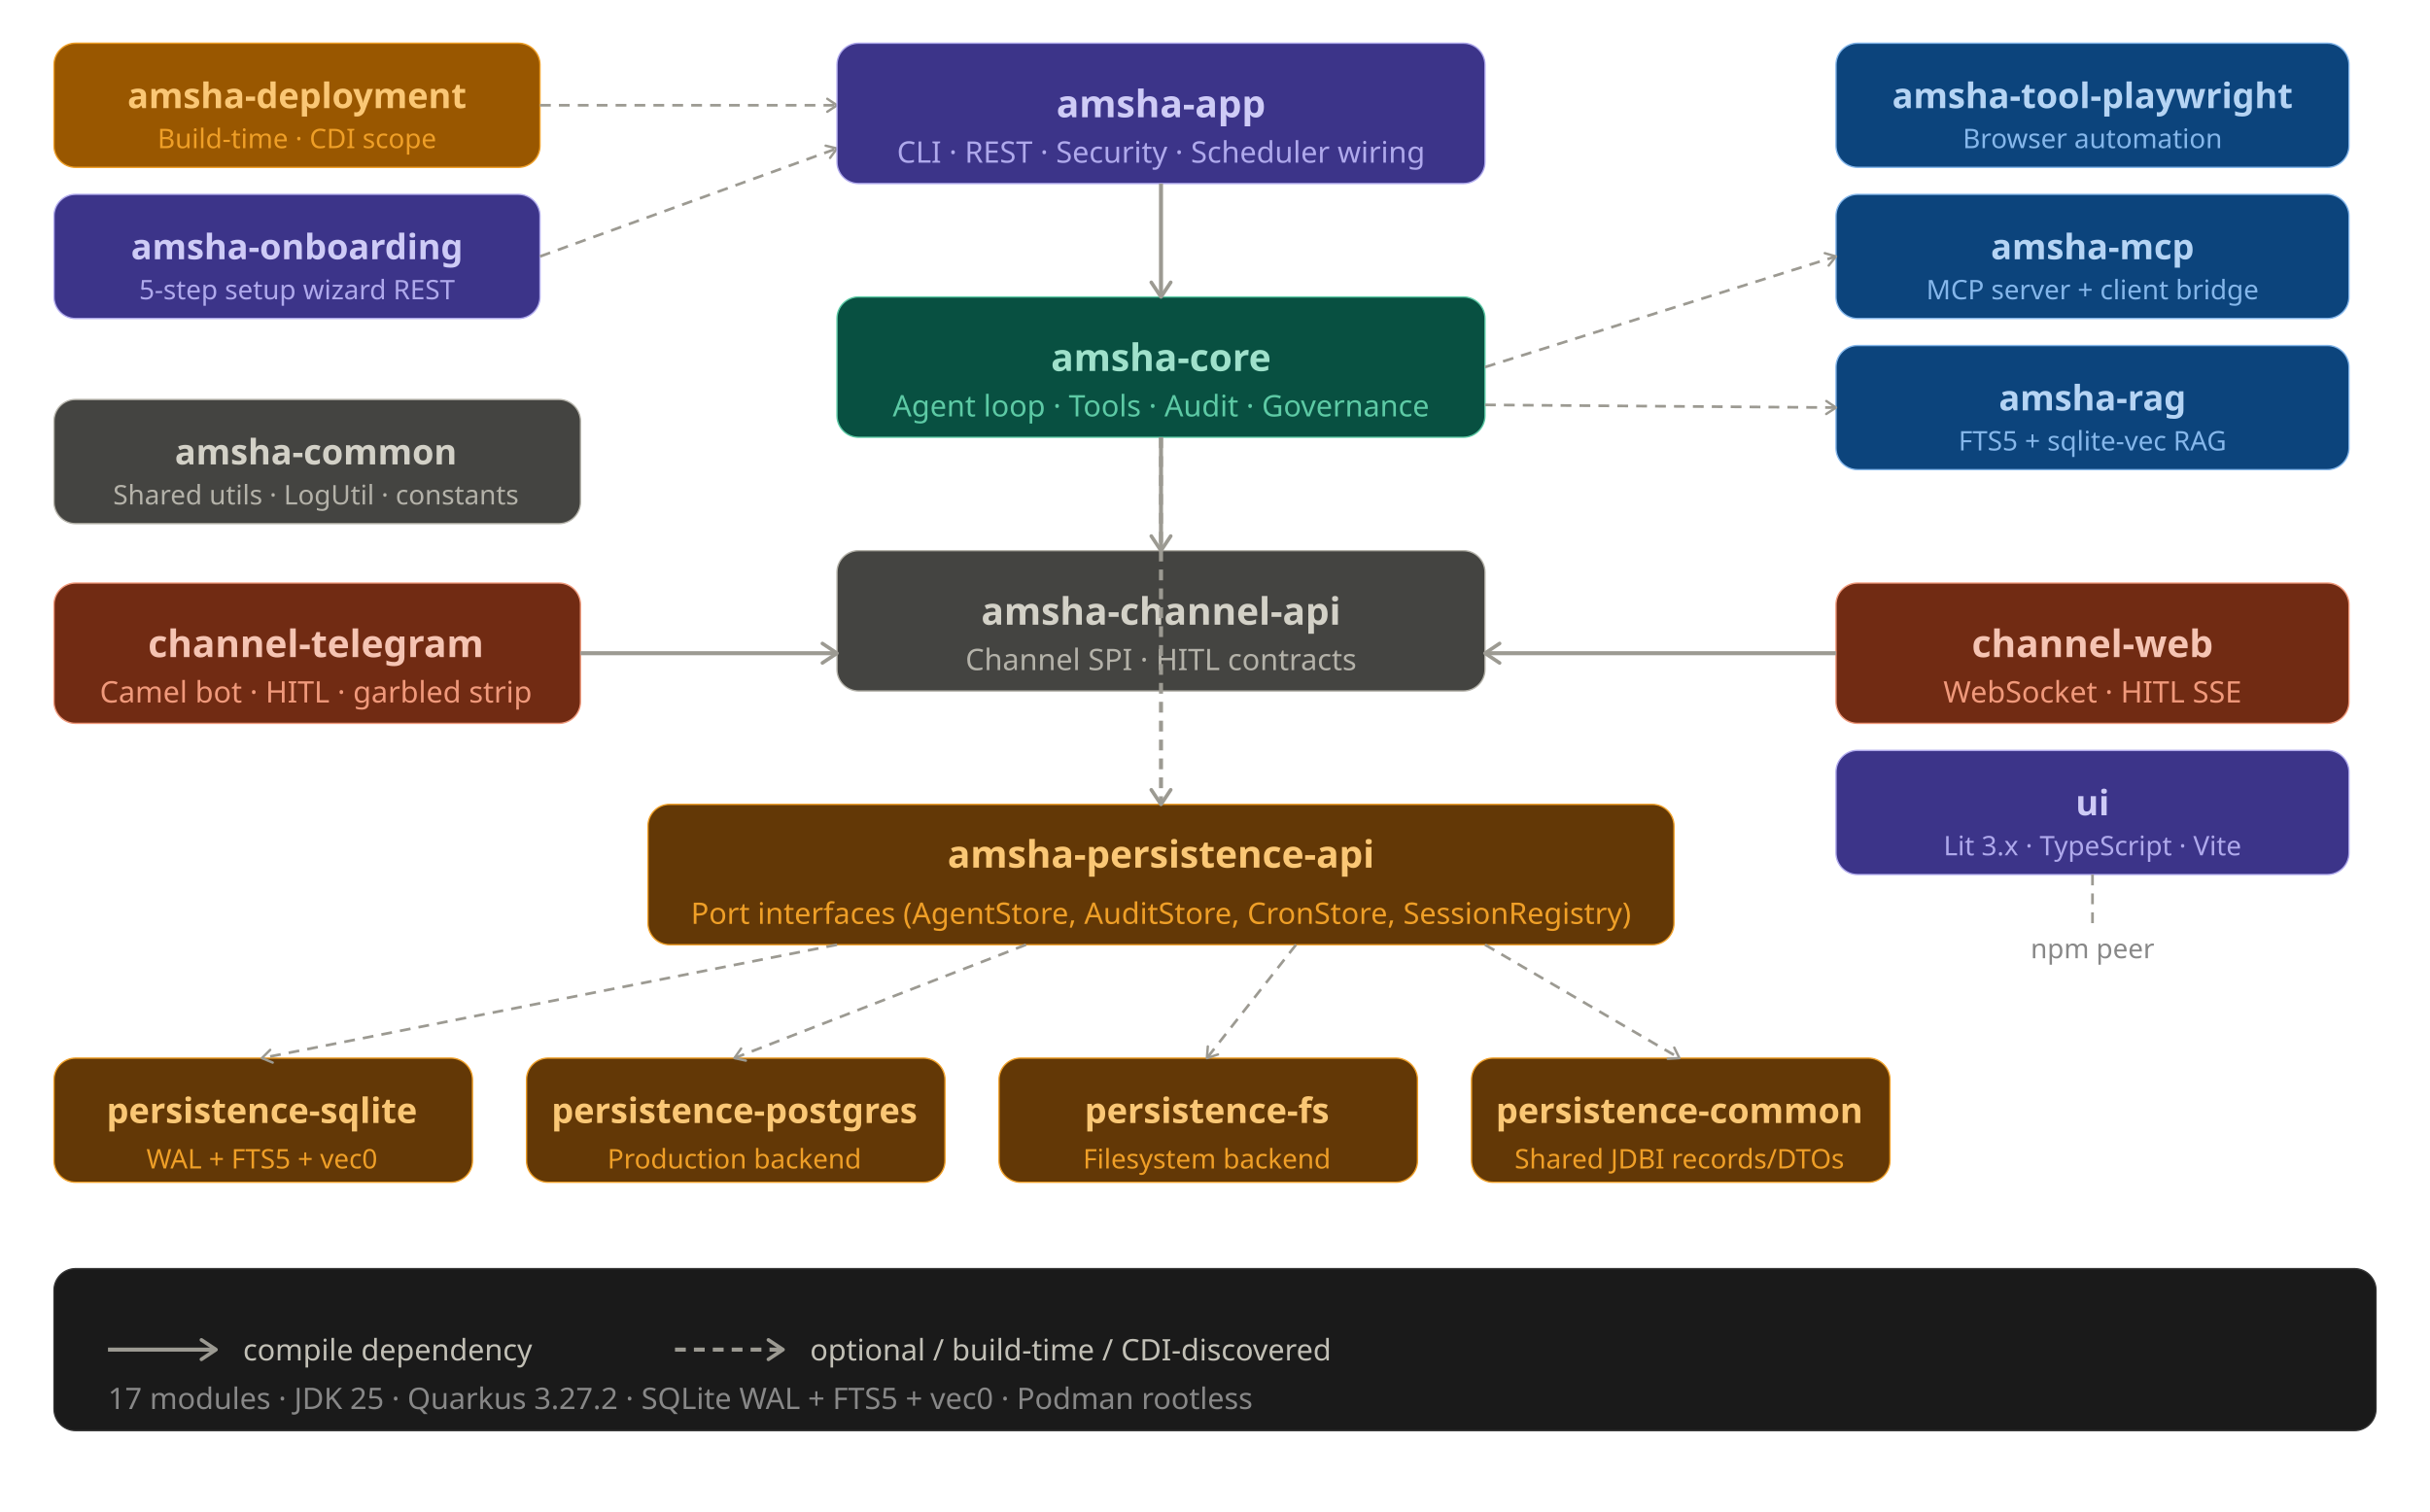
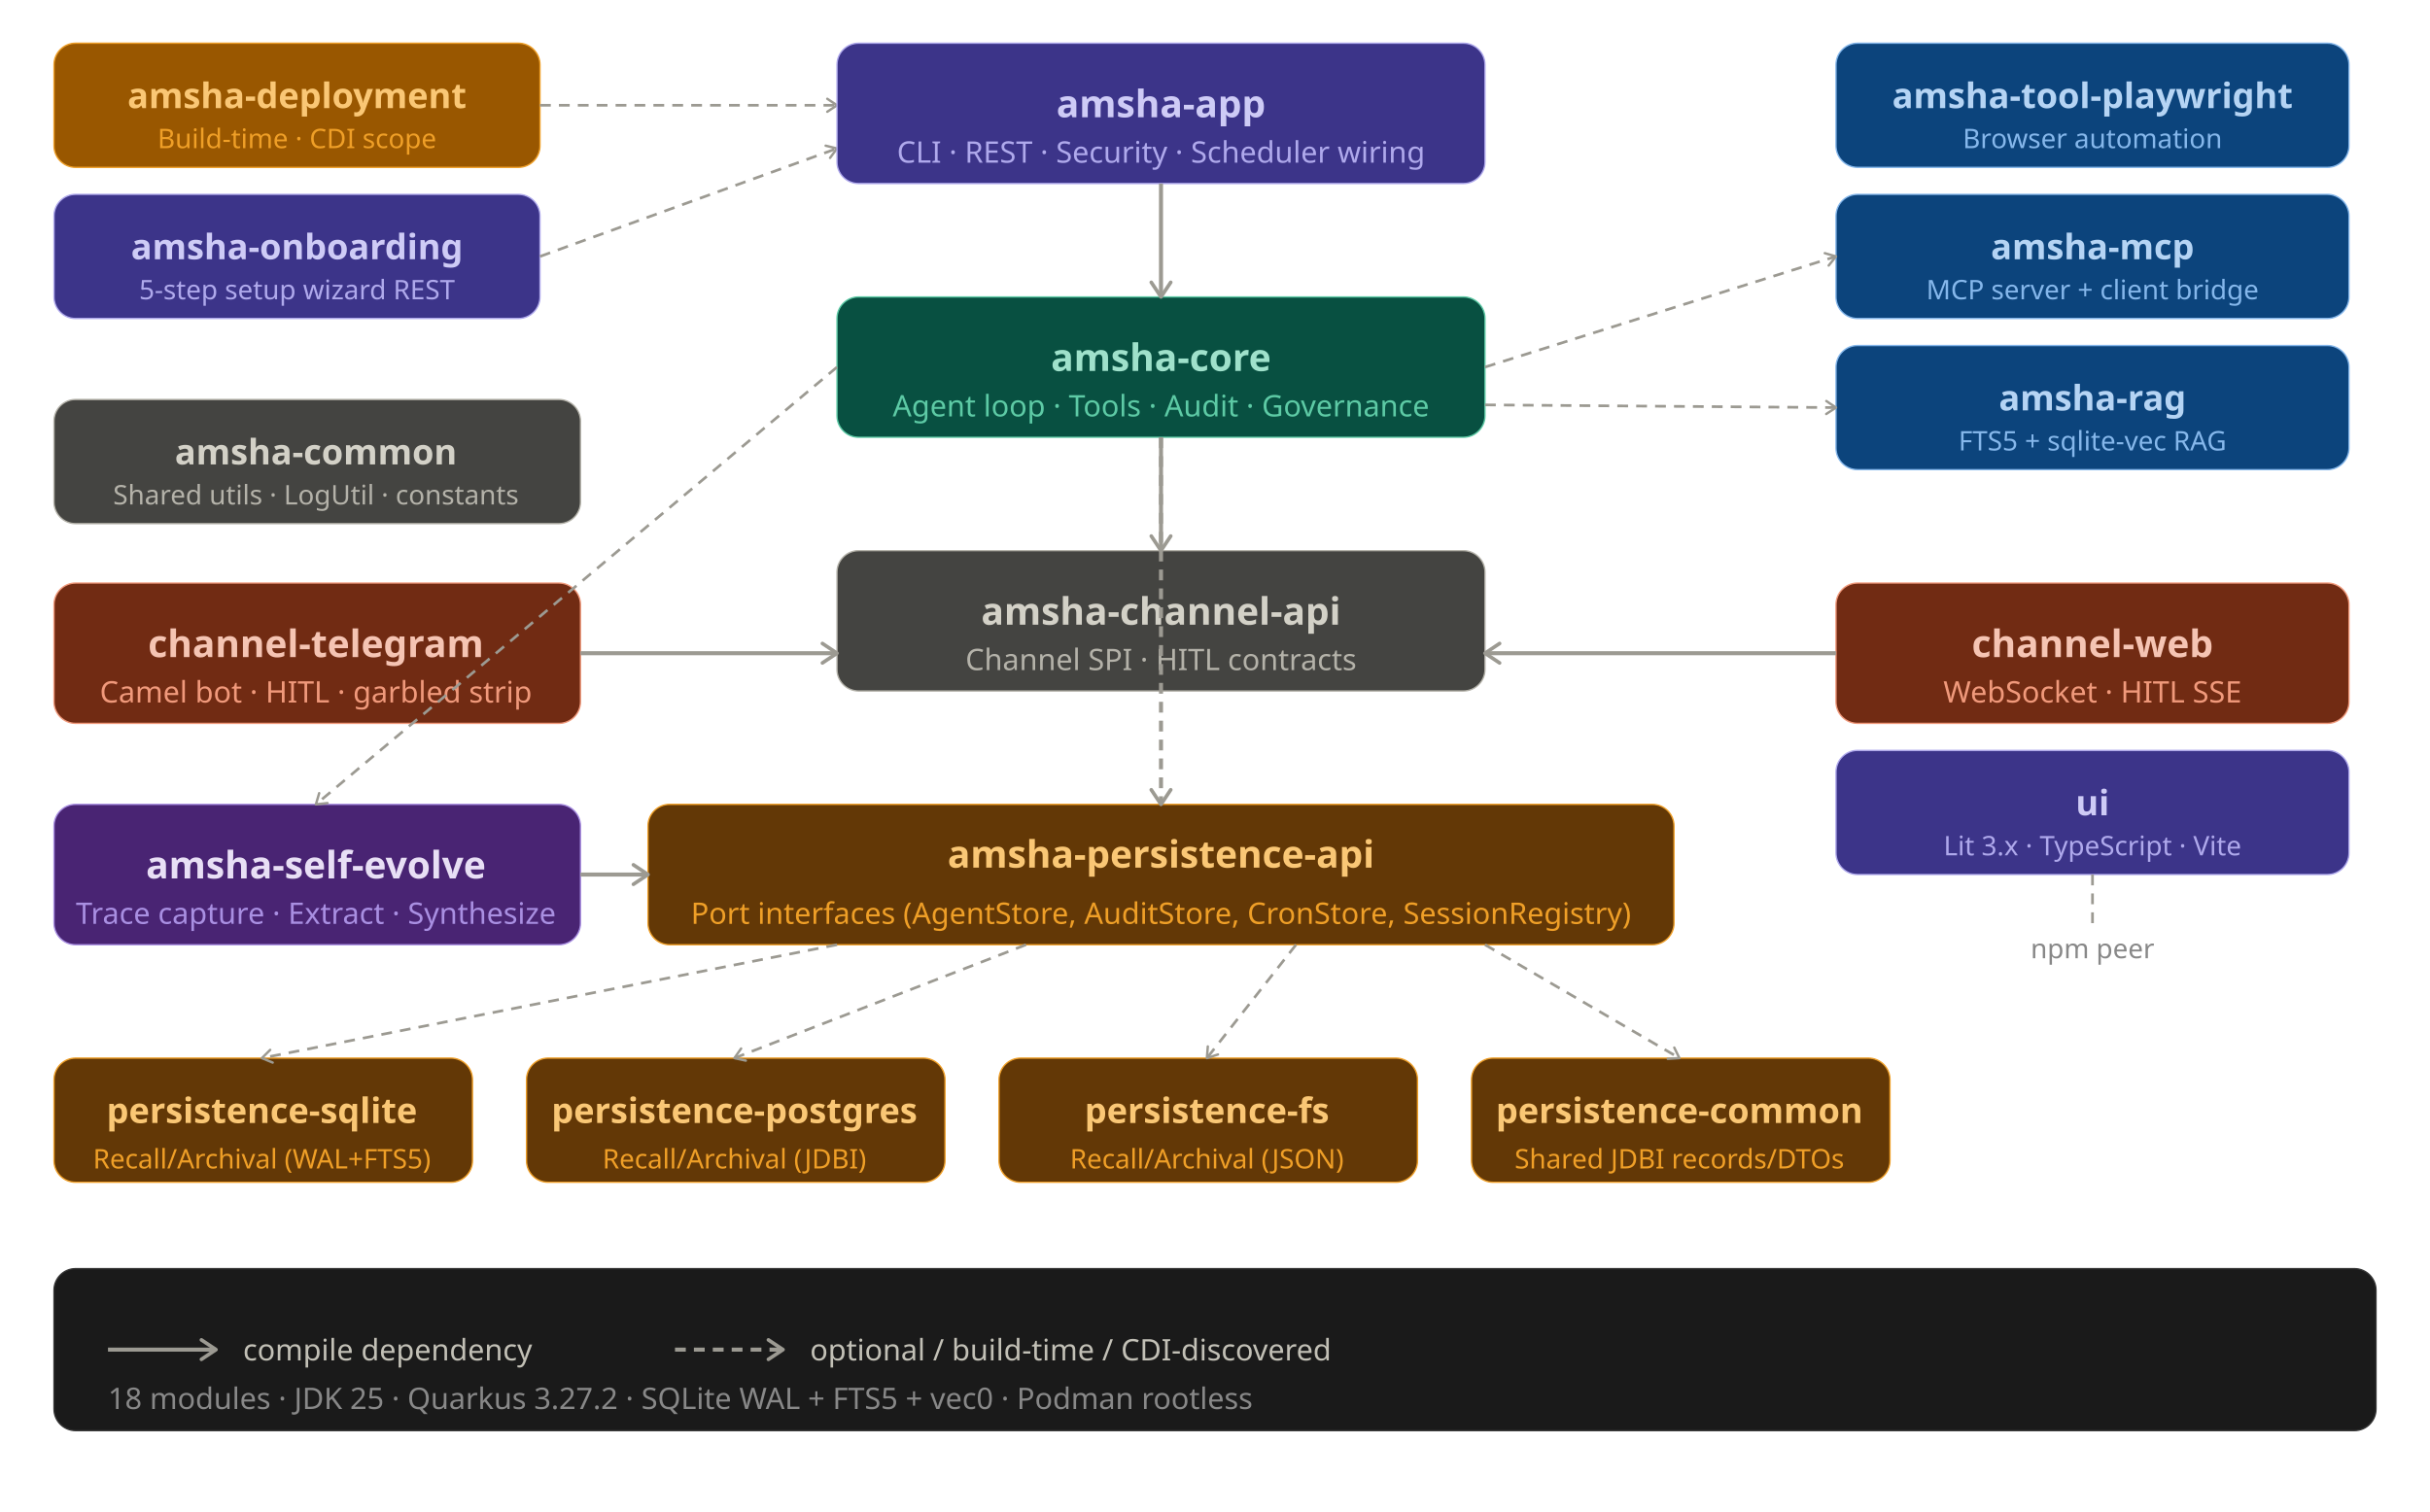
<svg xmlns="http://www.w3.org/2000/svg" width="100%" viewBox="0 0 900 560">
  <defs>
    <marker id="arrow" viewBox="0 0 10 10" refX="8" refY="5" markerWidth="6" markerHeight="6" orient="auto-start-reverse">
      <path d="M2 1L8 5L2 9" fill="none" stroke="context-stroke" stroke-width="1.5" stroke-linecap="round" stroke-linejoin="round" />
    </marker>
  </defs>
  <g font-family="'Segoe UI', system-ui, sans-serif">
    <rect x="20" y="16" width="180" height="46" rx="8" fill="#995700" stroke="#ef9f27" stroke-width="0.5" />
    <text x="110" y="35" text-anchor="middle" dominant-baseline="central" font-size="13" font-weight="600" fill="#fac775">amsha-deployment</text>
    <text x="110" y="51" text-anchor="middle" dominant-baseline="central" font-size="10" fill="#ef9f27">Build-time · CDI scope</text>
    <rect x="20" y="72" width="180" height="46" rx="8" fill="#3c3489" stroke="#afa9ec" stroke-width="0.5" />
    <text x="110" y="91" text-anchor="middle" dominant-baseline="central" font-size="13" font-weight="600" fill="#cecbf6">amsha-onboarding</text>
    <text x="110" y="107" text-anchor="middle" dominant-baseline="central" font-size="10" fill="#afa9ec">5-step setup wizard REST</text>
  </g>
  <line x1="200" y1="39" x2="310" y2="39" stroke="#9c9a92" stroke-width="1" stroke-dasharray="4 3" marker-end="url(#arrow)" />
  <line x1="200" y1="95" x2="310" y2="55" stroke="#9c9a92" stroke-width="1" stroke-dasharray="4 3" marker-end="url(#arrow)" />
  <g font-family="'Segoe UI', system-ui, sans-serif">
    <rect x="680" y="16" width="190" height="46" rx="8" fill="#0c447c" stroke="#85b7eb" stroke-width="0.5" />
    <text x="775" y="35" text-anchor="middle" dominant-baseline="central" font-size="13" font-weight="600" fill="#b5d4f4">amsha-tool-playwright</text>
    <text x="775" y="51" text-anchor="middle" dominant-baseline="central" font-size="10" fill="#85b7eb">Browser automation</text>
    <rect x="680" y="72" width="190" height="46" rx="8" fill="#0c447c" stroke="#85b7eb" stroke-width="0.5" />
    <text x="775" y="91" text-anchor="middle" dominant-baseline="central" font-size="13" font-weight="600" fill="#b5d4f4">amsha-mcp</text>
    <text x="775" y="107" text-anchor="middle" dominant-baseline="central" font-size="10" fill="#85b7eb">MCP server + client bridge</text>
    <rect x="680" y="128" width="190" height="46" rx="8" fill="#0c447c" stroke="#85b7eb" stroke-width="0.5" />
    <text x="775" y="147" text-anchor="middle" dominant-baseline="central" font-size="13" font-weight="600" fill="#b5d4f4">amsha-rag</text>
    <text x="775" y="163" text-anchor="middle" dominant-baseline="central" font-size="10" fill="#85b7eb">FTS5 + sqlite-vec RAG</text>
  </g>
  <g font-family="'Segoe UI', system-ui, sans-serif">
    <rect x="310" y="16" width="240" height="52" rx="8" fill="#3c3489" stroke="#afa9ec" stroke-width="0.5" />
    <text x="430" y="38" text-anchor="middle" dominant-baseline="central" font-size="14" font-weight="600" fill="#cecbf6">amsha-app</text>
    <text x="430" y="56" text-anchor="middle" dominant-baseline="central" font-size="11" fill="#afa9ec">CLI · REST · Security · Scheduler wiring</text>
    <rect x="310" y="110" width="240" height="52" rx="8" fill="#085041" stroke="#5dcaa5" stroke-width="0.5" />
    <text x="430" y="132" text-anchor="middle" dominant-baseline="central" font-size="14" font-weight="600" fill="#9fe1cb">amsha-core</text>
    <text x="430" y="150" text-anchor="middle" dominant-baseline="central" font-size="11" fill="#5dcaa5">Agent loop · Tools · Audit · Governance</text>
    <rect x="310" y="204" width="240" height="52" rx="8" fill="#444441" stroke="#b4b2a9" stroke-width="0.5" />
    <text x="430" y="226" text-anchor="middle" dominant-baseline="central" font-size="14" font-weight="600" fill="#d3d1c7">amsha-channel-api</text>
    <text x="430" y="244" text-anchor="middle" dominant-baseline="central" font-size="11" fill="#b4b2a9">Channel SPI · HITL contracts</text>
    <rect x="240" y="298" width="380" height="52" rx="8" fill="#633806" stroke="#ef9f27" stroke-width="0.5" />
    <text x="430" y="316" text-anchor="middle" dominant-baseline="central" font-size="14" font-weight="600" fill="#fac775">amsha-persistence-api</text>
    <text x="430" y="338" text-anchor="middle" dominant-baseline="central" font-size="11" fill="#ef9f27">Port interfaces (AgentStore, AuditStore, CronStore, SessionRegistry)</text>
  </g>
  <g font-family="'Segoe UI', system-ui, sans-serif">
    <rect x="20" y="148" width="195" height="46" rx="8" fill="#444441" stroke="#b4b2a9" stroke-width="0.5" />
    <text x="117" y="167" text-anchor="middle" dominant-baseline="central" font-size="13" font-weight="600" fill="#d3d1c7">amsha-common</text>
    <text x="117" y="183" text-anchor="middle" dominant-baseline="central" font-size="10" fill="#b4b2a9">Shared utils · LogUtil · constants</text>
    <rect x="20" y="216" width="195" height="52" rx="8" fill="#712b13" stroke="#f0997b" stroke-width="0.5" />
    <text x="117" y="238" text-anchor="middle" dominant-baseline="central" font-size="14" font-weight="600" fill="#f5c4b3">channel-telegram</text>
    <text x="117" y="256" text-anchor="middle" dominant-baseline="central" font-size="11" fill="#f0997b">Camel bot · HITL · garbled strip</text>
+     <rect x="20" y="298" width="195" height="52" rx="8" fill="#492473" stroke="#a98fe2" stroke-width="0.5" />
+     <text x="117" y="320" text-anchor="middle" dominant-baseline="central" font-size="14" font-weight="600" fill="#e8dff5">amsha-self-evolve</text>
+     <text x="117" y="338" text-anchor="middle" dominant-baseline="central" font-size="11" fill="#a98fe2">Trace capture · Extract · Synthesize</text>
  </g>
  <g font-family="'Segoe UI', system-ui, sans-serif">
    <rect x="680" y="216" width="190" height="52" rx="8" fill="#712b13" stroke="#f0997b" stroke-width="0.5" />
    <text x="775" y="238" text-anchor="middle" dominant-baseline="central" font-size="14" font-weight="600" fill="#f5c4b3">channel-web</text>
    <text x="775" y="256" text-anchor="middle" dominant-baseline="central" font-size="11" fill="#f0997b">WebSocket · HITL SSE</text>
    <rect x="680" y="278" width="190" height="46" rx="8" fill="#3c3489" stroke="#afa9ec" stroke-width="0.5" />
    <text x="775" y="297" text-anchor="middle" dominant-baseline="central" font-size="13" font-weight="600" fill="#cecbf6">ui</text>
    <text x="775" y="313" text-anchor="middle" dominant-baseline="central" font-size="10" fill="#afa9ec">Lit 3.x · TypeScript · Vite</text>
  </g>
  <g font-family="'Segoe UI', system-ui, sans-serif">
    <rect x="20" y="392" width="155" height="46" rx="8" fill="#633806" stroke="#ef9f27" stroke-width="0.5" />
    <text x="97" y="411" text-anchor="middle" dominant-baseline="central" font-size="13" font-weight="600" fill="#fac775">persistence-sqlite</text>
-     <text x="97" y="429" text-anchor="middle" dominant-baseline="central" font-size="10" fill="#ef9f27">WAL + FTS5 + vec0</text>
+     <text x="97" y="429" text-anchor="middle" dominant-baseline="central" font-size="10" fill="#ef9f27">Recall/Archival (WAL+FTS5)</text>
    <rect x="195" y="392" width="155" height="46" rx="8" fill="#633806" stroke="#ef9f27" stroke-width="0.5" />
    <text x="272" y="411" text-anchor="middle" dominant-baseline="central" font-size="13" font-weight="600" fill="#fac775">persistence-postgres</text>
-     <text x="272" y="429" text-anchor="middle" dominant-baseline="central" font-size="10" fill="#ef9f27">Production backend</text>
+     <text x="272" y="429" text-anchor="middle" dominant-baseline="central" font-size="10" fill="#ef9f27">Recall/Archival (JDBI)</text>
    <rect x="370" y="392" width="155" height="46" rx="8" fill="#633806" stroke="#ef9f27" stroke-width="0.5" />
    <text x="447" y="411" text-anchor="middle" dominant-baseline="central" font-size="13" font-weight="600" fill="#fac775">persistence-fs</text>
-     <text x="447" y="429" text-anchor="middle" dominant-baseline="central" font-size="10" fill="#ef9f27">Filesystem backend</text>
+     <text x="447" y="429" text-anchor="middle" dominant-baseline="central" font-size="10" fill="#ef9f27">Recall/Archival (JSON)</text>
    <rect x="545" y="392" width="155" height="46" rx="8" fill="#633806" stroke="#ef9f27" stroke-width="0.5" />
    <text x="622" y="411" text-anchor="middle" dominant-baseline="central" font-size="13" font-weight="600" fill="#fac775">persistence-common</text>
    <text x="622" y="429" text-anchor="middle" dominant-baseline="central" font-size="10" fill="#ef9f27">Shared JDBI records/DTOs</text>
  </g>
  <line x1="430" y1="68" x2="430" y2="110" stroke="#9c9a92" stroke-width="1.5" marker-end="url(#arrow)" />
  <line x1="430" y1="162" x2="430" y2="204" stroke="#9c9a92" stroke-width="1.5" marker-end="url(#arrow)" />
  <line x1="215" y1="242" x2="310" y2="242" stroke="#9c9a92" stroke-width="1.5" marker-end="url(#arrow)" />
  <line x1="680" y1="242" x2="550" y2="242" stroke="#9c9a92" stroke-width="1.5" marker-end="url(#arrow)" />
  <line x1="775" y1="324" x2="775" y2="342" stroke="#9c9a92" stroke-width="1" stroke-dasharray="4 3" />
  <text x="775" y="355" text-anchor="middle" font-size="10" fill="#888" font-family="'Segoe UI', system-ui, sans-serif">npm peer</text>
  <line x1="430" y1="162" x2="430" y2="298" stroke="#9c9a92" stroke-width="1.5" stroke-dasharray="4 3" marker-end="url(#arrow)" />
  <line x1="310" y1="350" x2="97" y2="392" stroke="#9c9a92" stroke-width="1" stroke-dasharray="4 3" marker-end="url(#arrow)" />
  <line x1="380" y1="350" x2="272" y2="392" stroke="#9c9a92" stroke-width="1" stroke-dasharray="4 3" marker-end="url(#arrow)" />
  <line x1="480" y1="350" x2="447" y2="392" stroke="#9c9a92" stroke-width="1" stroke-dasharray="4 3" marker-end="url(#arrow)" />
  <line x1="550" y1="350" x2="622" y2="392" stroke="#9c9a92" stroke-width="1" stroke-dasharray="4 3" marker-end="url(#arrow)" />
  <line x1="550" y1="136" x2="680" y2="95" stroke="#9c9a92" stroke-width="1" stroke-dasharray="4 3" marker-end="url(#arrow)" />
  <line x1="550" y1="150" x2="680" y2="151" stroke="#9c9a92" stroke-width="1" stroke-dasharray="4 3" marker-end="url(#arrow)" />
+   <line x1="310" y1="136" x2="117" y2="298" stroke="#9c9a92" stroke-width="1" stroke-dasharray="4 3" marker-end="url(#arrow)" />
+   <line x1="215" y1="324" x2="240" y2="324" stroke="#9c9a92" stroke-width="1.5" marker-end="url(#arrow)" />
  <g font-family="'Segoe UI', system-ui, sans-serif" font-size="11" fill="#c2c0b6">
    <rect x="20" y="470" width="860" height="60" rx="8" fill="#1a1a1a" stroke="#333" stroke-width="0.5" />
    <line x1="40" y1="500" x2="80" y2="500" stroke="#9c9a92" stroke-width="1.5" marker-end="url(#arrow)" />
    <text x="90" y="504" fill="#c2c0b6">compile dependency</text>
    <line x1="250" y1="500" x2="290" y2="500" stroke="#9c9a92" stroke-width="1.5" stroke-dasharray="4 3" marker-end="url(#arrow)" />
    <text x="300" y="504" fill="#c2c0b6">optional / build-time / CDI-discovered</text>
-     <text x="40" y="522" fill="#888">17 modules · JDK 25 · Quarkus 3.27.2 · SQLite WAL + FTS5 + vec0 · Podman rootless</text>
+     <text x="40" y="522" fill="#888">18 modules · JDK 25 · Quarkus 3.27.2 · SQLite WAL + FTS5 + vec0 · Podman rootless</text>
  </g>
</svg>
